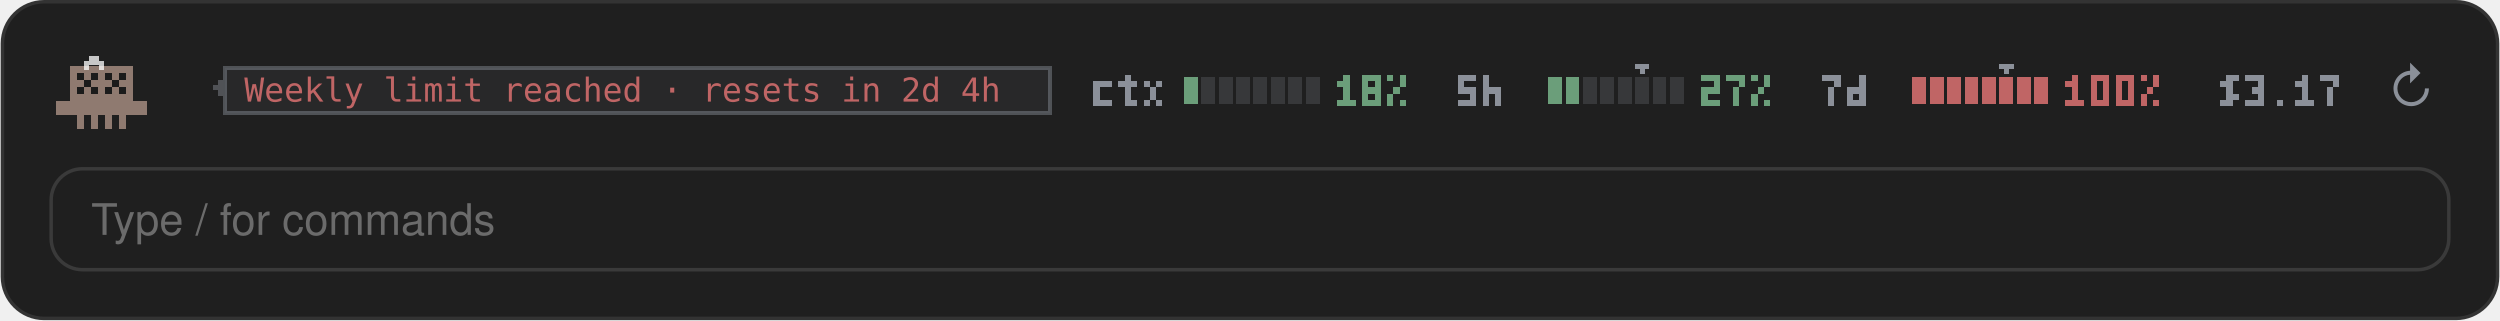
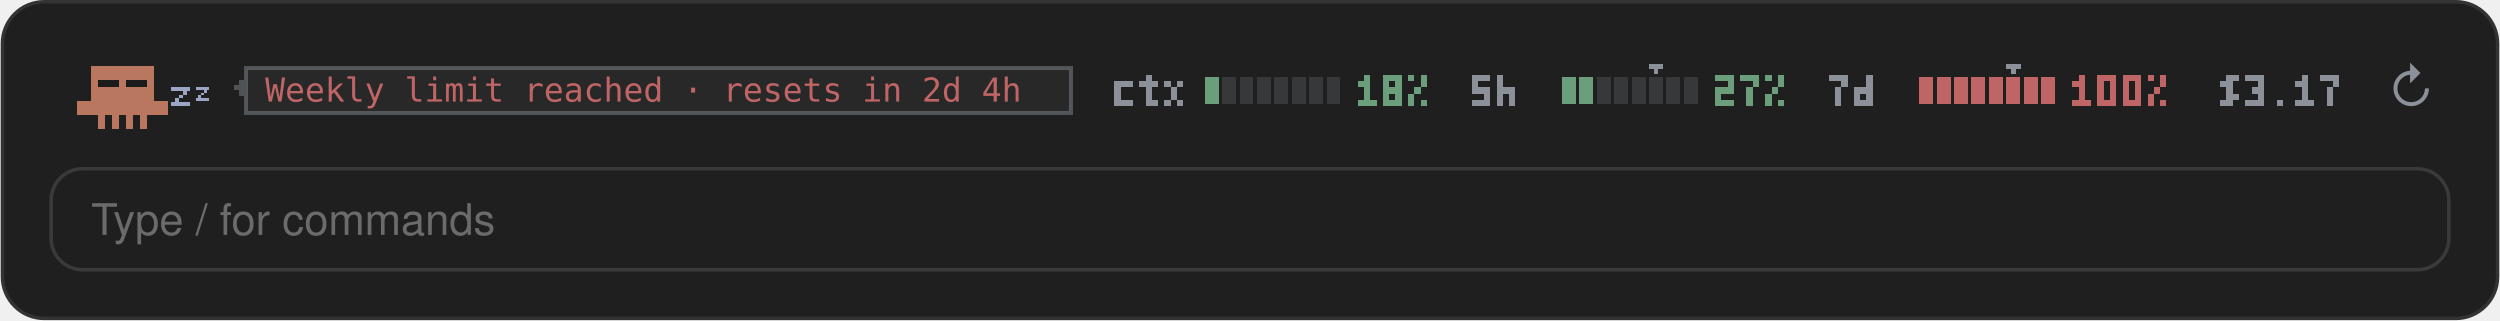
<svg xmlns="http://www.w3.org/2000/svg" width="898" height="115" viewBox="0 0 718 92">
  <rect x="0.5" y="0.5" width="717" height="91" rx="12" fill="#1f1f1f" stroke="#333" />
  <svg x="14" y="14" width="660" height="24" viewBox="0 0 660 24" shape-rendering="crispEdges">
-     <g transform="translate(2 5)">
-       <g>
-         <path d="M4 0h2v2h-2zM6 0h2v2h-2zM8 0h2v2h-2zM10 0h2v2h-2zM12 0h2v2h-2zM14 0h2v2h-2zM16 0h2v2h-2zM18 0h2v2h-2zM20 0h2v2h-2zM4 2h2v2h-2zM6 2h2v2h-2zM8 2h2v2h-2zM10 2h2v2h-2zM12 2h2v2h-2zM14 2h2v2h-2zM16 2h2v2h-2zM18 2h2v2h-2zM20 2h2v2h-2zM4 4h2v2h-2zM6 4h2v2h-2zM8 4h2v2h-2zM10 4h2v2h-2zM12 4h2v2h-2zM14 4h2v2h-2zM16 4h2v2h-2zM18 4h2v2h-2zM20 4h2v2h-2zM4 6h2v2h-2zM6 6h2v2h-2zM8 6h2v2h-2zM10 6h2v2h-2zM12 6h2v2h-2zM14 6h2v2h-2zM16 6h2v2h-2zM18 6h2v2h-2zM20 6h2v2h-2zM4 8h2v2h-2zM6 8h2v2h-2zM8 8h2v2h-2zM10 8h2v2h-2zM12 8h2v2h-2zM14 8h2v2h-2zM16 8h2v2h-2zM18 8h2v2h-2zM20 8h2v2h-2zM4 10h2v2h-2zM6 10h2v2h-2zM8 10h2v2h-2zM10 10h2v2h-2zM12 10h2v2h-2zM14 10h2v2h-2zM16 10h2v2h-2zM18 10h2v2h-2zM20 10h2v2h-2zM4 12h2v2h-2zM6 12h2v2h-2zM8 12h2v2h-2zM10 12h2v2h-2zM12 12h2v2h-2zM14 12h2v2h-2zM16 12h2v2h-2zM18 12h2v2h-2zM20 12h2v2h-2z" fill="#8f7a70" />
-         <path d="M0 10h2v2h-2zM2 10h2v2h-2zM22 10h2v2h-2zM24 10h2v2h-2zM0 12h2v2h-2zM2 12h2v2h-2zM22 12h2v2h-2zM24 12h2v2h-2z" fill="#8f7a70" />
-         <path d="M6 14h2v2h-2zM10 14h2v2h-2zM14 14h2v2h-2zM18 14h2v2h-2zM6 16h2v2h-2zM10 16h2v2h-2zM14 16h2v2h-2zM18 16h2v2h-2z" fill="#8f7a70" />
-         <path d="M6 2h2v2h-2zM10 2h2v2h-2zM14 2h2v2h-2zM18 2h2v2h-2zM8 4h2v2h-2zM16 4h2v2h-2zM6 6h2v2h-2zM10 6h2v2h-2zM14 6h2v2h-2zM18 6h2v2h-2z" fill="#1b1b1b" />
+     <g transform="translate(8 5)">
+       <path d="M6 14h2v2h-2zM10 14h2v2h-2zM14 14h2v2h-2zM18 14h2v2h-2zM6 16h2v2h-2zM10 16h2v2h-2zM14 16h2v2h-2zM18 16h2v2h-2z" fill="#b9775f" />
+       <path d="M4 0h2v2h-2zM6 0h2v2h-2zM8 0h2v2h-2zM10 0h2v2h-2zM12 0h2v2h-2zM14 0h2v2h-2zM16 0h2v2h-2zM18 0h2v2h-2zM20 0h2v2h-2zM4 2h2v2h-2zM6 2h2v2h-2zM8 2h2v2h-2zM10 2h2v2h-2zM12 2h2v2h-2zM14 2h2v2h-2zM16 2h2v2h-2zM18 2h2v2h-2zM20 2h2v2h-2zM4 4h2v2h-2zM6 4h2v2h-2zM8 4h2v2h-2zM10 4h2v2h-2zM12 4h2v2h-2zM14 4h2v2h-2zM16 4h2v2h-2zM18 4h2v2h-2zM20 4h2v2h-2zM4 6h2v2h-2zM6 6h2v2h-2zM8 6h2v2h-2zM10 6h2v2h-2zM12 6h2v2h-2zM14 6h2v2h-2zM16 6h2v2h-2zM18 6h2v2h-2zM20 6h2v2h-2zM4 8h2v2h-2zM6 8h2v2h-2zM8 8h2v2h-2zM10 8h2v2h-2zM12 8h2v2h-2zM14 8h2v2h-2zM16 8h2v2h-2zM18 8h2v2h-2zM20 8h2v2h-2zM4 10h2v2h-2zM6 10h2v2h-2zM8 10h2v2h-2zM10 10h2v2h-2zM12 10h2v2h-2zM14 10h2v2h-2zM16 10h2v2h-2zM18 10h2v2h-2zM20 10h2v2h-2zM4 12h2v2h-2zM6 12h2v2h-2zM8 12h2v2h-2zM10 12h2v2h-2zM12 12h2v2h-2zM14 12h2v2h-2zM16 12h2v2h-2zM18 12h2v2h-2zM20 12h2v2h-2z" fill="#b9775f" />
+       <path d="M6 4h2v2h-2zM8 4h2v2h-2zM10 4h2v2h-2zM14 4h2v2h-2zM16 4h2v2h-2zM18 4h2v2h-2z" fill="#1b1b1b" />
+       <path d="M0 10h2v2h-2zM2 10h2v2h-2zM22 10h2v2h-2zM24 10h2v2h-2zM0 12h2v2h-2zM2 12h2v2h-2zM22 12h2v2h-2zM24 12h2v2h-2z" fill="#b9775f" />
+       <g transform="translate(27 6)">
+         <path d="M0 0h1.1v1.1h-1.1zM1.1 0h1.1v1.1h-1.1zM2.2 0h1.1v1.1h-1.1zM3.3 0h1.1v1.1h-1.1zM4.4 0h1.1v1.1h-1.1zM3.3 1.1h1.1v1.1h-1.1zM2.2 2.2h1.1v1.1h-1.1zM1.1 3.3h1.1v1.1h-1.1zM0 4.4h1.1v1.1h-1.1zM1.1 4.4h1.1v1.1h-1.1zM2.2 4.4h1.1v1.1h-1.1zM3.3 4.4h1.1v1.1h-1.1zM4.4 4.4h1.1v1.1h-1.1z" fill="#9aa6c4" />
+         <animateTransform attributeName="transform" type="translate" values="27 6;27 3;27 0;27 -3" keyTimes="0;0.25;0.5;0.75" calcMode="discrete" dur="4s" begin="-0s" repeatCount="indefinite" />
+         <animate attributeName="opacity" values="1;1;1;0" keyTimes="0;0.25;0.5;0.75" calcMode="discrete" dur="4s" begin="-0s" repeatCount="indefinite" />
      </g>
-       <g transform="translate(8 -3)">
-         <path d="M1.4 0h1.4v1.4h-1.4zM2.8 0h1.4v1.4h-1.4zM0 1.4h1.4v1.4h-1.4zM1.4 1.4h1.4v1.4h-1.4zM2.8 1.4h1.4v1.4h-1.4zM4.2 1.4h1.4v1.4h-1.4zM0 2.8h1.4v1.4h-1.4zM4.2 2.8h1.4v1.4h-1.4z" fill="rgba(255,255,255,0.75)" />
-         <animateTransform attributeName="transform" type="translate" values="8 2;8 -1;8 -4;8 -7" keyTimes="0;0.25;0.5;0.75" calcMode="discrete" dur="6s" repeatCount="indefinite" />
-         <animate attributeName="opacity" values="1;0.8;0.5;0.2" keyTimes="0;0.25;0.5;0.75" calcMode="discrete" dur="6s" repeatCount="indefinite" />
+       <g transform="translate(34 6)">
+         <path d="M0 0h0.8v0.8h-0.8zM0.8 0h0.8v0.8h-0.8zM1.6 0h0.8v0.8h-0.8zM2.4 0h0.8v0.8h-0.8zM3.2 0h0.8v0.8h-0.8zM2.4 0.8h0.8v0.8h-0.8zM1.6 1.6h0.8v0.8h-0.8zM0.8 2.4h0.8v0.8h-0.8zM0 3.2h0.8v0.8h-0.8zM0.8 3.2h0.8v0.8h-0.8zM1.6 3.2h0.8v0.8h-0.8zM2.4 3.2h0.8v0.8h-0.8zM3.2 3.2h0.8v0.8h-0.8z" fill="#9aa6c4" />
+         <animateTransform attributeName="transform" type="translate" values="34 6;34 3;34 0;34 -3" keyTimes="0;0.25;0.5;0.75" calcMode="discrete" dur="4s" begin="-2s" repeatCount="indefinite" />
+         <animate attributeName="opacity" values="1;1;1;0" keyTimes="0;0.25;0.5;0.75" calcMode="discrete" dur="4s" begin="-2s" repeatCount="indefinite" />
      </g>
    </g>
-     <g transform="translate(50 0)">
+     <g transform="translate(56 0)">
      <path d="M-1.5 9h1.5v1.5h-1.5zM-3 10.5h1.5v1.5h-1.5zM-1.5 10.5h1.5v1.5h-1.5zM-1.5 12h1.5v1.5h-1.5z" fill="#8b9099" opacity="0.45" />
      <rect x="0.5" y="5.5" width="237" height="13" fill="#8b9099" fill-opacity="0.08" stroke="#8b9099" stroke-opacity="0.45" />
      <text x="6" y="15.2" fill="#c06565" style="font: 500 9.5px ui-monospace, SFMono-Regular, Menlo, monospace">Weekly limit reached · resets in 2d 4h</text>
    </g>
-     <g transform="translate(300 0)">
+     <g transform="translate(306 0)">
      <path d="M0 9.3h1.8v1.8h-1.8zM1.8 9.3h1.8v1.8h-1.8zM3.6 9.3h1.8v1.8h-1.8zM0 11.1h1.8v1.8h-1.8zM0 12.9h1.8v1.8h-1.8zM0 14.7h1.8v1.8h-1.8zM1.8 14.7h1.8v1.8h-1.8zM3.6 14.7h1.8v1.8h-1.8zM9 7.5h1.8v1.8h-1.8zM7.2 9.3h1.8v1.8h-1.8zM9 9.3h1.8v1.8h-1.8zM10.8 9.3h1.8v1.8h-1.8zM9 11.1h1.8v1.8h-1.8zM9 12.9h1.8v1.8h-1.8zM9 14.7h1.8v1.8h-1.8zM10.8 14.7h1.8v1.8h-1.8zM14.4 9.3h1.8v1.8h-1.8zM18 9.3h1.8v1.8h-1.8zM16.2 11.1h1.8v1.8h-1.8zM16.2 12.9h1.8v1.8h-1.8zM14.4 14.7h1.8v1.8h-1.8zM18 14.7h1.8v1.8h-1.8z" fill="#8b9099" />
      <g transform="translate(26 0)">
        <path d="M5 8h4v8h-4zM10 8h4v8h-4zM15 8h4v8h-4zM20 8h4v8h-4zM25 8h4v8h-4zM30 8h4v8h-4zM35 8h4v8h-4z" fill="#8b9099" opacity="0.22" />
        <path d="M0 8h4v8h-4z" fill="#6b9e7a" />
        <path d="M0 8h4v8h-4z" fill="#fff" opacity="0">
          <animate attributeName="opacity" values="0;0.45;0" keyTimes="0;0.33;0.67" calcMode="discrete" dur="360ms" fill="freeze" />
        </path>
        <path d="M0 8h4v8h-4z" fill="#fff" opacity="0">
          <animate attributeName="opacity" values="0;0.25" keyTimes="0;0.5" calcMode="discrete" dur="2s" repeatCount="indefinite" />
        </path>
      </g>
      <path d="M71.8 7.5h1.8v1.8h-1.8zM70 9.3h1.8v1.8h-1.8zM71.8 9.3h1.8v1.8h-1.8zM71.8 11.1h1.8v1.8h-1.8zM71.8 12.9h1.8v1.8h-1.8zM70 14.7h1.8v1.8h-1.8zM71.8 14.7h1.8v1.8h-1.8zM73.6 14.7h1.8v1.8h-1.8zM77.2 7.5h1.8v1.8h-1.8zM79 7.5h1.8v1.8h-1.8zM80.8 7.5h1.8v1.8h-1.8zM77.2 9.3h1.8v1.8h-1.8zM80.8 9.3h1.8v1.8h-1.8zM77.2 11.1h1.8v1.8h-1.8zM79 11.1h1.8v1.8h-1.8zM80.8 11.1h1.8v1.8h-1.8zM77.2 12.9h1.8v1.8h-1.8zM80.8 12.9h1.8v1.8h-1.8zM77.2 14.7h1.8v1.8h-1.8zM79 14.7h1.8v1.8h-1.8zM80.8 14.7h1.8v1.8h-1.8zM84.4 7.5h1.8v1.8h-1.8zM88 7.5h1.8v1.8h-1.8zM88 9.3h1.8v1.8h-1.8zM86.2 11.1h1.8v1.8h-1.8zM84.4 12.9h1.8v1.8h-1.8zM84.4 14.7h1.8v1.8h-1.8zM88 14.7h1.8v1.8h-1.8z" fill="#6b9e7a" />
    </g>
-     <g transform="translate(404.67 0)">
+     <g transform="translate(408.67 0)">
      <path d="M0 7.5h1.8v1.8h-1.8zM1.8 7.5h1.8v1.8h-1.8zM3.6 7.5h1.8v1.8h-1.8zM0 9.3h1.8v1.8h-1.8zM0 11.1h1.8v1.8h-1.8zM1.8 11.1h1.8v1.8h-1.8zM3.6 11.1h1.8v1.8h-1.8zM3.6 12.9h1.8v1.8h-1.8zM0 14.7h1.8v1.8h-1.8zM1.8 14.7h1.8v1.8h-1.8zM3.6 14.7h1.8v1.8h-1.8zM7.2 7.5h1.8v1.8h-1.8zM7.2 9.3h1.8v1.8h-1.8zM7.2 11.1h1.8v1.8h-1.8zM9 11.1h1.8v1.8h-1.8zM10.8 11.1h1.8v1.8h-1.8zM7.2 12.9h1.8v1.8h-1.8zM10.8 12.9h1.8v1.8h-1.8zM7.2 14.7h1.8v1.8h-1.8zM10.8 14.7h1.8v1.8h-1.8z" fill="#8b9099" />
      <g transform="translate(26 0)">
        <path d="M10 8h4v8h-4zM15 8h4v8h-4zM20 8h4v8h-4zM25 8h4v8h-4zM30 8h4v8h-4zM35 8h4v8h-4z" fill="#8b9099" opacity="0.22" />
        <path d="M0 8h4v8h-4zM5 8h4v8h-4z" fill="#6b9e7a" />
        <path d="M0 8h4v8h-4z" fill="#fff" opacity="0">
          <animate attributeName="opacity" values="0;0.45;0" keyTimes="0;0.52;0.76" calcMode="discrete" dur="500ms" fill="freeze" />
        </path>
        <path d="M5 8h4v8h-4z" fill="#fff" opacity="0">
          <animate attributeName="opacity" values="0;0.45;0" keyTimes="0;0.55;0.77" calcMode="discrete" dur="530ms" fill="freeze" />
        </path>
        <path d="M5 8h4v8h-4z" fill="#fff" opacity="0">
          <animate attributeName="opacity" values="0;0.25" keyTimes="0;0.5" calcMode="discrete" dur="2s" repeatCount="indefinite" />
        </path>
        <path d="M24.9 4.4h1.4v1.4h-1.4zM26.3 4.4h1.4v1.4h-1.4zM27.7 4.4h1.4v1.4h-1.4zM26.3 5.8h1.4v1.4h-1.4z" fill="#8b9099" />
      </g>
      <path d="M70 7.5h1.8v1.8h-1.8zM71.8 7.5h1.8v1.8h-1.8zM73.6 7.5h1.8v1.8h-1.8zM73.6 9.3h1.8v1.8h-1.8zM70 11.1h1.8v1.8h-1.8zM71.8 11.1h1.8v1.8h-1.8zM73.6 11.1h1.8v1.8h-1.8zM70 12.9h1.8v1.8h-1.8zM70 14.7h1.8v1.8h-1.8zM71.8 14.7h1.8v1.8h-1.8zM73.6 14.7h1.8v1.8h-1.8zM77.2 7.5h1.8v1.8h-1.8zM79 7.5h1.8v1.8h-1.8zM80.8 7.5h1.8v1.8h-1.8zM80.8 9.3h1.8v1.8h-1.8zM79 11.1h1.8v1.8h-1.8zM79 12.9h1.8v1.8h-1.8zM79 14.7h1.8v1.8h-1.8zM84.4 7.5h1.8v1.8h-1.8zM88 7.5h1.8v1.8h-1.8zM88 9.3h1.8v1.8h-1.8zM86.2 11.1h1.8v1.8h-1.8zM84.4 12.9h1.8v1.8h-1.8zM84.4 14.7h1.8v1.8h-1.8zM88 14.7h1.8v1.8h-1.8z" fill="#6b9e7a" />
    </g>
-     <g transform="translate(509.33 0)">
+     <g transform="translate(511.33 0)">
      <path d="M0 7.5h1.8v1.8h-1.8zM1.8 7.5h1.8v1.8h-1.8zM3.6 7.5h1.8v1.8h-1.8zM3.6 9.3h1.8v1.8h-1.8zM1.8 11.1h1.8v1.8h-1.8zM1.8 12.9h1.8v1.8h-1.8zM1.8 14.7h1.8v1.8h-1.8zM10.8 7.5h1.8v1.8h-1.8zM10.8 9.3h1.8v1.8h-1.8zM7.2 11.1h1.8v1.8h-1.8zM9 11.1h1.8v1.8h-1.8zM10.8 11.1h1.8v1.8h-1.8zM7.2 12.9h1.8v1.8h-1.8zM10.8 12.9h1.8v1.8h-1.8zM7.2 14.7h1.8v1.8h-1.8zM9 14.7h1.8v1.8h-1.8zM10.8 14.7h1.8v1.8h-1.8z" fill="#8b9099" />
      <g transform="translate(26 0)">
        <path d="" fill="#8b9099" opacity="0.22" />
        <path d="M0 8h4v8h-4zM5 8h4v8h-4zM10 8h4v8h-4zM15 8h4v8h-4zM20 8h4v8h-4zM25 8h4v8h-4zM30 8h4v8h-4zM35 8h4v8h-4z" fill="#c06565" />
        <path d="M0 8h4v8h-4z" fill="#fff" opacity="0">
          <animate attributeName="opacity" values="0;0.45;0" keyTimes="0;0.63;0.81" calcMode="discrete" dur="640ms" fill="freeze" />
        </path>
        <path d="M5 8h4v8h-4z" fill="#fff" opacity="0">
          <animate attributeName="opacity" values="0;0.45;0" keyTimes="0;0.64;0.82" calcMode="discrete" dur="670ms" fill="freeze" />
        </path>
        <path d="M10 8h4v8h-4z" fill="#fff" opacity="0">
          <animate attributeName="opacity" values="0;0.45;0" keyTimes="0;0.66;0.83" calcMode="discrete" dur="700ms" fill="freeze" />
        </path>
        <path d="M15 8h4v8h-4z" fill="#fff" opacity="0">
          <animate attributeName="opacity" values="0;0.45;0" keyTimes="0;0.67;0.84" calcMode="discrete" dur="730ms" fill="freeze" />
        </path>
        <path d="M20 8h4v8h-4z" fill="#fff" opacity="0">
          <animate attributeName="opacity" values="0;0.45;0" keyTimes="0;0.68;0.84" calcMode="discrete" dur="760ms" fill="freeze" />
        </path>
        <path d="M25 8h4v8h-4z" fill="#fff" opacity="0">
          <animate attributeName="opacity" values="0;0.45;0" keyTimes="0;0.7;0.85" calcMode="discrete" dur="790ms" fill="freeze" />
        </path>
        <path d="M30 8h4v8h-4z" fill="#fff" opacity="0">
          <animate attributeName="opacity" values="0;0.45;0" keyTimes="0;0.71;0.85" calcMode="discrete" dur="820ms" fill="freeze" />
        </path>
        <path d="M35 8h4v8h-4z" fill="#fff" opacity="0">
          <animate attributeName="opacity" values="0;0.45;0" keyTimes="0;0.72;0.86" calcMode="discrete" dur="850ms" fill="freeze" />
        </path>
        <path d="M35 8h4v8h-4z" fill="#fff" opacity="0">
          <animate attributeName="opacity" values="0;0.25" keyTimes="0;0.5" calcMode="discrete" dur="1.2s" repeatCount="indefinite" />
        </path>
        <path d="M24.9 4.4h1.4v1.4h-1.4zM26.3 4.4h1.4v1.4h-1.4zM27.7 4.4h1.4v1.4h-1.4zM26.3 5.8h1.4v1.4h-1.4z" fill="#8b9099" />
      </g>
      <path d="M71.8 7.5h1.8v1.8h-1.8zM70 9.3h1.8v1.8h-1.8zM71.8 9.3h1.8v1.8h-1.8zM71.8 11.1h1.8v1.8h-1.8zM71.8 12.9h1.8v1.8h-1.8zM70 14.7h1.8v1.8h-1.8zM71.8 14.7h1.8v1.8h-1.8zM73.6 14.7h1.8v1.8h-1.8zM77.2 7.5h1.8v1.8h-1.8zM79 7.5h1.8v1.8h-1.8zM80.8 7.5h1.8v1.8h-1.8zM77.2 9.3h1.8v1.8h-1.8zM80.8 9.3h1.8v1.8h-1.8zM77.2 11.1h1.8v1.8h-1.8zM80.8 11.1h1.8v1.8h-1.8zM77.2 12.9h1.8v1.8h-1.8zM80.8 12.9h1.8v1.8h-1.8zM77.2 14.7h1.8v1.8h-1.8zM79 14.7h1.8v1.8h-1.8zM80.8 14.7h1.8v1.8h-1.8zM84.4 7.5h1.8v1.8h-1.8zM86.2 7.5h1.8v1.8h-1.8zM88 7.5h1.8v1.8h-1.8zM84.4 9.3h1.8v1.8h-1.8zM88 9.3h1.8v1.8h-1.8zM84.4 11.1h1.8v1.8h-1.8zM88 11.1h1.8v1.8h-1.8zM84.4 12.9h1.8v1.8h-1.8zM88 12.9h1.8v1.8h-1.8zM84.4 14.7h1.8v1.8h-1.8zM86.2 14.7h1.8v1.8h-1.8zM88 14.7h1.8v1.8h-1.8zM91.6 7.5h1.8v1.8h-1.8zM95.2 7.5h1.8v1.8h-1.8zM95.2 9.3h1.8v1.8h-1.8zM93.4 11.1h1.8v1.8h-1.8zM91.6 12.9h1.8v1.8h-1.8zM91.6 14.7h1.8v1.8h-1.8zM95.2 14.7h1.8v1.8h-1.8z" fill="#c06565" />
    </g>
    <path d="M625.6 7.5h1.8v1.8h-1.8zM627.4 7.5h1.8v1.8h-1.8zM623.8 9.3h1.8v1.8h-1.8zM625.6 9.3h1.8v1.8h-1.8zM625.6 11.1h1.8v1.8h-1.8zM625.6 12.9h1.8v1.8h-1.8zM627.4 12.9h1.8v1.8h-1.8zM623.8 14.7h1.8v1.8h-1.8zM625.6 14.7h1.8v1.8h-1.8zM631 7.5h1.8v1.8h-1.8zM632.8 7.5h1.8v1.8h-1.8zM634.6 7.5h1.8v1.8h-1.8zM634.6 9.3h1.8v1.8h-1.8zM632.8 11.1h1.8v1.8h-1.8zM634.6 11.1h1.8v1.8h-1.8zM634.6 12.9h1.8v1.8h-1.8zM631 14.7h1.8v1.8h-1.8zM632.8 14.7h1.8v1.8h-1.8zM634.6 14.7h1.8v1.8h-1.8zM640 14.7h1.8v1.8h-1.8zM647.2 7.5h1.8v1.8h-1.8zM645.4 9.3h1.8v1.8h-1.8zM647.2 9.3h1.8v1.8h-1.8zM647.2 11.1h1.8v1.8h-1.8zM647.2 12.9h1.8v1.8h-1.8zM645.4 14.7h1.8v1.8h-1.8zM647.2 14.7h1.8v1.8h-1.8zM649 14.7h1.8v1.8h-1.8zM652.6 7.5h1.8v1.8h-1.8zM654.4 7.5h1.8v1.8h-1.8zM656.2 7.5h1.8v1.8h-1.8zM656.2 9.3h1.8v1.8h-1.8zM654.4 11.1h1.8v1.8h-1.8zM654.4 12.9h1.8v1.8h-1.8zM654.4 14.7h1.8v1.8h-1.8z" fill="#8b9099" />
  </svg>
  <text x="686" y="30.5" fill="#8b9099" style="font: 14px -apple-system, 'Segoe UI', Helvetica, Arial, sans-serif">↻</text>
  <rect x="14.5" y="48.5" width="689" height="29" rx="9" fill="none" stroke="#3a3a3a" />
  <text x="26" y="67.5" fill="#6b6b6b" style="font: 12.5px -apple-system, 'Segoe UI', Helvetica, Arial, sans-serif">Type / for commands</text>
</svg>
